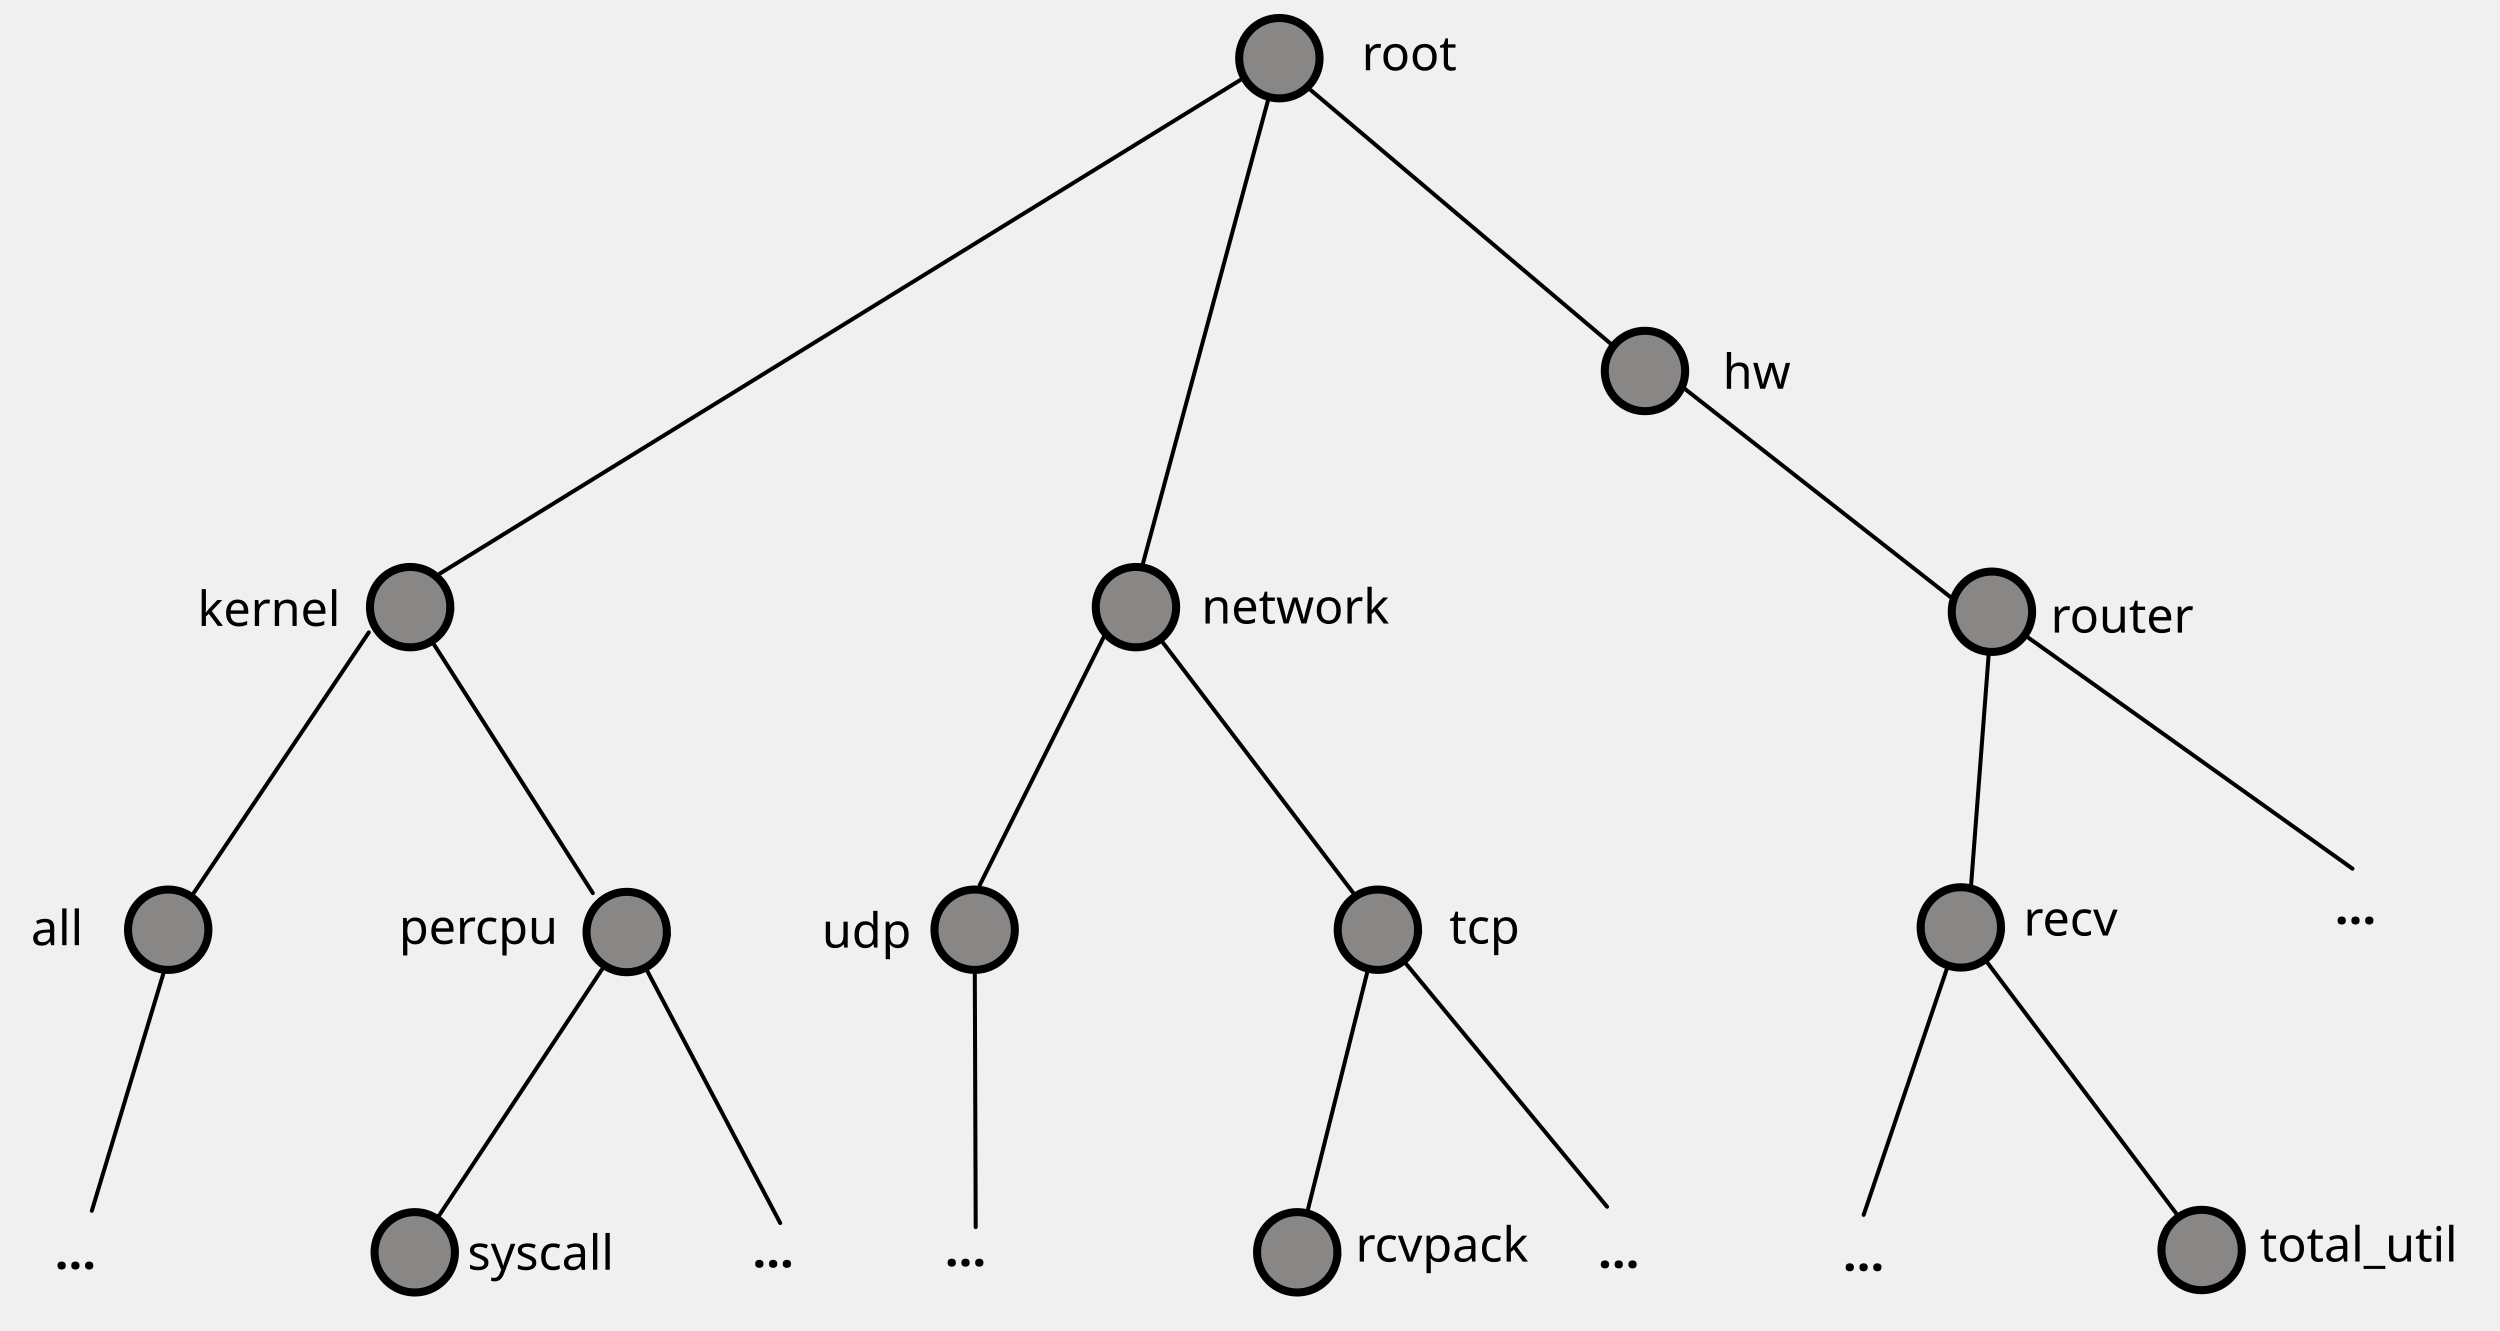
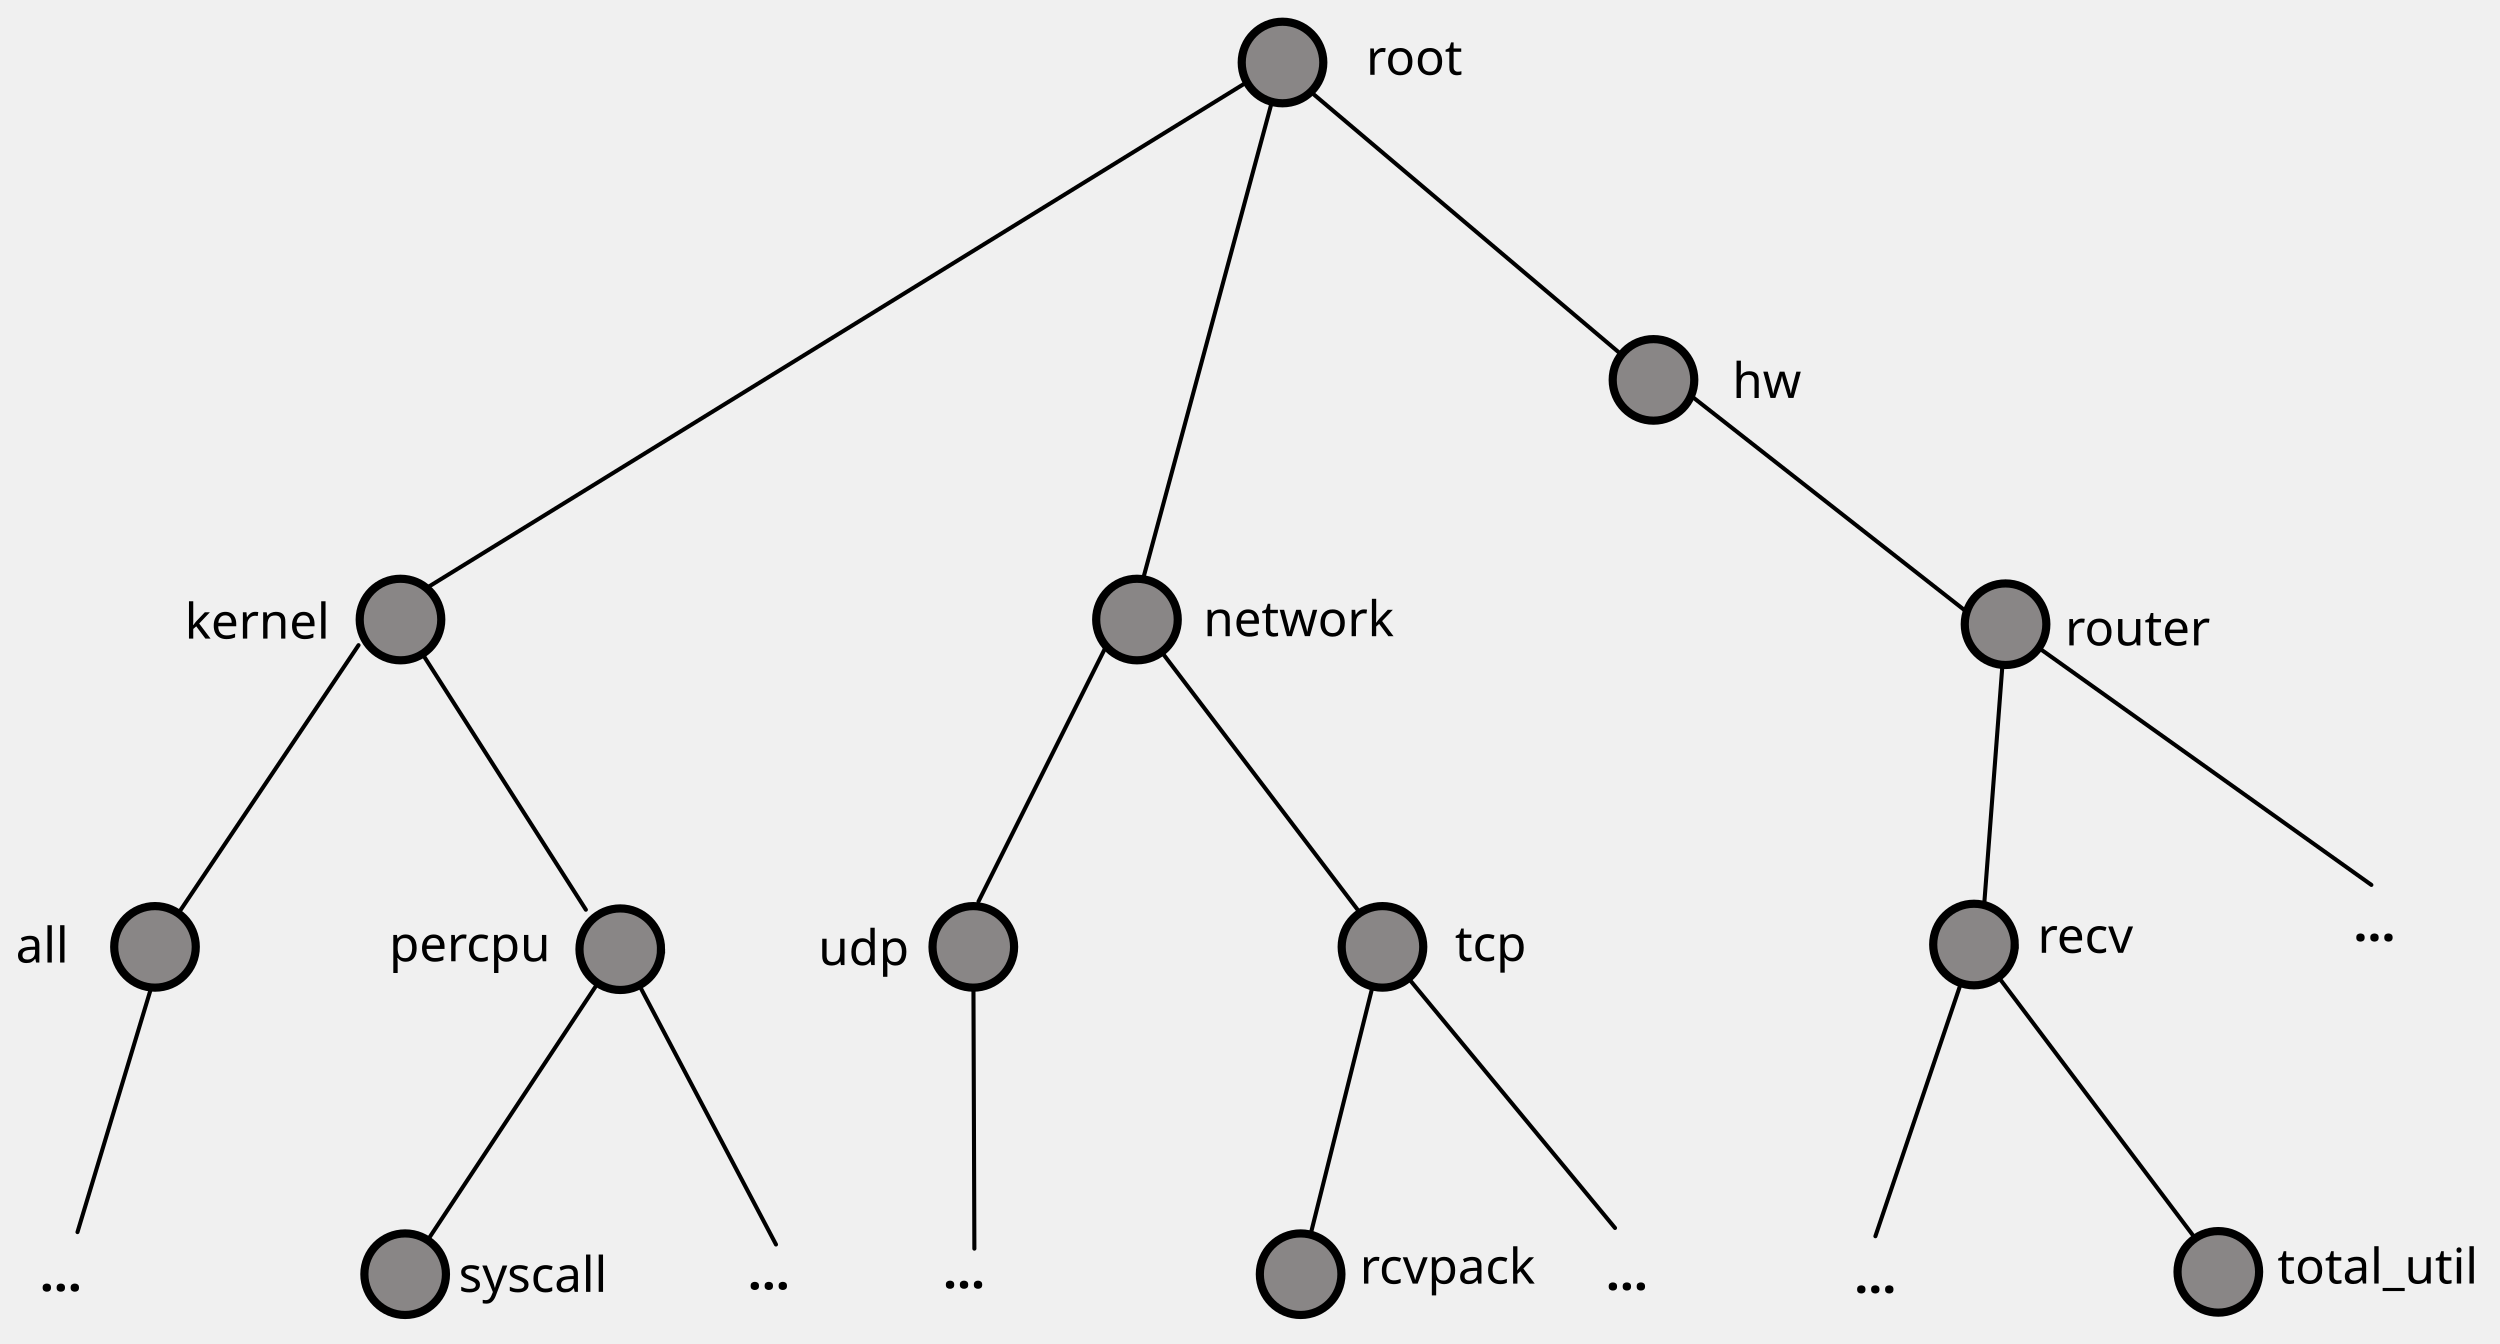
- <svg xmlns="http://www.w3.org/2000/svg" width="620" height="330" id="svg2" version="1.1">
+ <svg xmlns="http://www.w3.org/2000/svg" width="400" height="215" id="svg2" version="1.1">
  <defs id="defs4">
    <marker orient="auto" refY="0" refX="0" id="Arrow1Lend" style="overflow:visible">
      <path id="path4671" d="M 0,0 5,-5 -12.5,0 5,5 0,0 z" style="fill-rule:evenodd;stroke:#000000;stroke-width:1pt;marker-start:none" transform="matrix(-0.8,0,0,-0.8,-10,0)" />
    </marker>
    <marker orient="auto" refY="0" refX="0" id="Arrow1Lstart" style="overflow:visible">
      <path id="path4668" d="M 0,0 5,-5 -12.5,0 5,5 0,0 z" style="fill-rule:evenodd;stroke:#000000;stroke-width:1pt;marker-start:none" transform="matrix(0.8,0,0,0.8,10,0)" />
    </marker>
    <marker orient="auto" refY="0" refX="0" id="Arrow2Mstart" style="overflow:visible">
      <path id="path4692" style="font-size:12px;fill-rule:evenodd;stroke-width:0.625;stroke-linejoin:round" d="M 8.719,4.034 -2.207,0.016 8.719,-4.002 c -1.745,2.372 -1.735,5.617 -6e-7,8.035 z" transform="scale(0.6,0.6)" />
    </marker>
    <marker orient="auto" refY="0" refX="0" id="Arrow2Mend" style="overflow:visible">
      <path id="path4695" style="font-size:12px;fill-rule:evenodd;stroke-width:0.625;stroke-linejoin:round" d="M 8.719,4.034 -2.207,0.016 8.719,-4.002 c -1.745,2.372 -1.735,5.617 -6e-7,8.035 z" transform="scale(-0.6,-0.6)" />
    </marker>
  </defs>
-   <g id="layer1" transform="translate(0,-722.3622)">
-     <g id="g12348" transform="translate(-54,42)">
+   <g id="layer1" transform="translate(0,-837.3622)">
+     <g id="g12348" transform="matrix(0.6546536,0,0,0.6546536,-37.86131,392.516)">
      <text id="text4334" y="697.791" x="391.714" style="font-size:12px;font-style:normal;font-variant:normal;font-weight:normal;font-stretch:normal;text-align:start;line-height:125%;writing-mode:lr-tb;text-anchor:start;fill:#000000;fill-opacity:1;stroke:none;font-family:Sans;-inkscape-font-specification:Sans" xml:space="preserve">
        <tspan y="697.791" x="391.714" id="tspan4336">root</tspan>
      </text>
      <path id="path4332-6" d="M 160.835,823.996 C 363.308,699.136 363.308,699.136 363.308,699.136" style="fill:#ffffff;fill-opacity:1;stroke:#000000;stroke-width:1;stroke-linecap:round;stroke-linejoin:miter;stroke-miterlimit:4;stroke-opacity:1;stroke-dasharray:none;marker-start:none;marker-end:none" />
      <path id="path4332-6-4" d="m 453.569,765.706 c -75.485,-63.831 -75.485,-63.831 -75.485,-63.831" style="fill:#ffffff;fill-opacity:1;stroke:#000000;stroke-width:1;stroke-linecap:round;stroke-linejoin:miter;stroke-miterlimit:4;stroke-opacity:1;stroke-dasharray:none;marker-start:none;marker-end:none" />
      <text id="text4334-5" y="776.791" x="481.238" style="font-size:12px;font-style:normal;font-variant:normal;font-weight:normal;font-stretch:normal;text-align:start;line-height:125%;writing-mode:lr-tb;text-anchor:start;fill:#000000;fill-opacity:1;stroke:none;font-family:Sans;-inkscape-font-specification:Sans" xml:space="preserve">
        <tspan y="776.791" x="481.238" id="tspan4336-4">hw</tspan>
      </text>
      <text id="text4334-4-2" y="909.496" x="633.031" style="font-size:12px;font-style:normal;font-variant:normal;font-weight:normal;font-stretch:normal;text-align:start;line-height:125%;writing-mode:lr-tb;text-anchor:start;fill:#000000;fill-opacity:1;stroke:none;font-family:Sans;-inkscape-font-specification:Sans" xml:space="preserve">
        <tspan style="font-weight:bold" y="909.496" x="633.031" id="tspan4336-1-7">...</tspan>
      </text>
      <text id="text4334-1" y="834.998" x="351.952" style="font-size:12px;font-style:normal;font-variant:normal;font-weight:normal;font-stretch:normal;text-align:start;line-height:125%;writing-mode:lr-tb;text-anchor:start;fill:#000000;fill-opacity:1;stroke:none;font-family:Sans;-inkscape-font-specification:Sans" xml:space="preserve">
        <tspan y="834.998" x="351.952" id="tspan4336-9">network</tspan>
      </text>
      <text id="text4334-1-4" y="837.247" x="562.576" style="font-size:12px;font-style:normal;font-variant:normal;font-weight:normal;font-stretch:normal;text-align:start;line-height:125%;writing-mode:lr-tb;text-anchor:start;fill:#000000;fill-opacity:1;stroke:none;font-family:Sans;-inkscape-font-specification:Sans" xml:space="preserve">
        <tspan y="837.247" x="562.576" id="tspan4336-9-9">router</tspan>
      </text>
      <text id="text4334-1-2" y="835.592" x="103.002" style="font-size:12px;font-style:normal;font-variant:normal;font-weight:normal;font-stretch:normal;text-align:start;line-height:125%;writing-mode:lr-tb;text-anchor:start;fill:#000000;fill-opacity:1;stroke:none;font-family:Sans;-inkscape-font-specification:Sans" xml:space="preserve">
        <tspan y="835.592" x="103.002" id="tspan4336-9-7">kernel</tspan>
      </text>
      <path transform="translate(0,652.3622)" id="path11898" d="m 467.701,121.198 74.751,58.589" style="fill:none;stroke:#000000;stroke-width:1px;stroke-linecap:round;stroke-linejoin:miter;stroke-opacity:1" />
      <path transform="matrix(0.3171806,0,0,0.3171806,398.0635,718.8946)" d="M 232.857,168.571 C 232.857,185.929 218.786,200 201.429,200 184.071,200 170,185.929 170,168.571 c 0,-17.358 14.071,-31.429 31.429,-31.429 17.358,0 31.429,14.071 31.429,31.429 z" id="path4317-1" style="fill:#898686;fill-opacity:1;stroke:#000000;stroke-width:6.306;stroke-miterlimit:4;stroke-opacity:1;stroke-dasharray:none" />
      <path transform="translate(0,652.3622)" id="path11902" d="m 161.082,186.973 39.939,62.514" style="fill:none;stroke:#000000;stroke-width:1px;stroke-linecap:round;stroke-linejoin:miter;stroke-opacity:1" />
      <path transform="matrix(0.3171806,0,0,0.3171806,91.82505,777.466)" d="M 232.857,168.571 C 232.857,185.929 218.786,200 201.429,200 184.071,200 170,185.929 170,168.571 c 0,-17.358 14.071,-31.429 31.429,-31.429 17.358,0 31.429,14.071 31.429,31.429 z" id="path4317-1-2-6" style="fill:#898686;fill-opacity:1;stroke:#000000;stroke-width:6.306;stroke-miterlimit:4;stroke-opacity:1;stroke-dasharray:none" />
      <path transform="matrix(0.3171806,0,0,0.3171806,307.3965,641.3232)" d="M 232.857,168.571 C 232.857,185.929 218.786,200 201.429,200 184.071,200 170,185.929 170,168.571 c 0,-17.358 14.071,-31.429 31.429,-31.429 17.358,0 31.429,14.071 31.429,31.429 z" id="path4317" style="fill:#898686;fill-opacity:1;stroke:#000000;stroke-width:6.306;stroke-miterlimit:4;stroke-opacity:1;stroke-dasharray:none" />
      <path transform="translate(0,652.3622)" id="path11904" d="M 368.687,52.055 336.381,171.706" style="fill:none;stroke:#000000;stroke-width:1px;stroke-linecap:round;stroke-linejoin:miter;stroke-opacity:1" />
      <path transform="translate(0,652.3622)" id="path11906" d="m 329.31,182.817 -32.325,64.65" style="fill:none;stroke:#000000;stroke-width:1px;stroke-linecap:round;stroke-linejoin:miter;stroke-opacity:1" />
      <path transform="translate(0,652.3622)" id="path11912" d="m 547.242,189.654 -4.791,62.863" style="fill:none;stroke:#000000;stroke-width:1px;stroke-linecap:round;stroke-linejoin:miter;stroke-opacity:1" />
      <path transform="translate(0,652.3622)" id="path11914" d="m 393.296,268.245 -15.163,60.654" style="fill:none;stroke:#000000;stroke-width:1px;stroke-linecap:round;stroke-linejoin:miter;stroke-opacity:1" />
      <path transform="translate(0,652.3622)" id="path11916" d="m 402.069,266.252 50.48,61.017" style="fill:none;stroke:#000000;stroke-width:1px;stroke-linecap:round;stroke-linejoin:miter;stroke-opacity:1" />
      <path transform="matrix(0.3171806,0,0,0.3171806,476.3965,856.8946)" d="M 232.857,168.571 C 232.857,185.929 218.786,200 201.429,200 184.071,200 170,185.929 170,168.571 c 0,-17.358 14.071,-31.429 31.429,-31.429 17.358,0 31.429,14.071 31.429,31.429 z" id="path4317-1-0" style="fill:#898686;fill-opacity:1;stroke:#000000;stroke-width:6.306;stroke-miterlimit:4;stroke-opacity:1;stroke-dasharray:none" />
      <path transform="translate(0,652.3622)" id="path11918" d="m 537.093,267.446 -20.905,61.843" style="fill:none;stroke:#000000;stroke-width:1px;stroke-linecap:round;stroke-linejoin:miter;stroke-opacity:1" />
      <path transform="matrix(0.3171806,0,0,0.3171806,536.1108,936.8946)" d="M 232.857,168.571 C 232.857,185.929 218.786,200 201.429,200 184.071,200 170,185.929 170,168.571 c 0,-17.358 14.071,-31.429 31.429,-31.429 17.358,0 31.429,14.071 31.429,31.429 z" id="path4317-1-04" style="fill:#898686;fill-opacity:1;stroke:#000000;stroke-width:6.306;stroke-miterlimit:4;stroke-opacity:1;stroke-dasharray:none" />
      <path transform="matrix(0.3171806,0,0,0.3171806,231.8251,857.466)" d="M 232.857,168.571 C 232.857,185.929 218.786,200 201.429,200 184.071,200 170,185.929 170,168.571 c 0,-17.358 14.071,-31.429 31.429,-31.429 17.358,0 31.429,14.071 31.429,31.429 z" id="path4317-1-2-7" style="fill:#898686;fill-opacity:1;stroke:#000000;stroke-width:6.306;stroke-miterlimit:4;stroke-opacity:1;stroke-dasharray:none" />
      <path transform="translate(0,652.3622)" id="path11920" d="m 546.283,265.964 47.687,63.326" style="fill:none;stroke:#000000;stroke-width:1px;stroke-linecap:round;stroke-linejoin:miter;stroke-opacity:1" />
      <path transform="matrix(0.3171806,0,0,0.3171806,311.825,937.466)" d="M 232.857,168.571 C 232.857,185.929 218.786,200 201.429,200 184.071,200 170,185.929 170,168.571 c 0,-17.358 14.071,-31.429 31.429,-31.429 17.358,0 31.429,14.071 31.429,31.429 z" id="path4317-1-2-76" style="fill:#898686;fill-opacity:1;stroke:#000000;stroke-width:6.306;stroke-miterlimit:4;stroke-opacity:1;stroke-dasharray:none" />
      <path transform="translate(0,652.3622)" id="path11922" d="m 556.119,185.5 81.287,57.927" style="fill:none;stroke:#000000;stroke-width:1px;stroke-linecap:round;stroke-linejoin:miter;stroke-opacity:1" />
      <path transform="matrix(0.3171806,0,0,0.3171806,484.1108,778.6089)" d="M 232.857,168.571 C 232.857,185.929 218.786,200 201.429,200 184.071,200 170,185.929 170,168.571 c 0,-17.358 14.071,-31.429 31.429,-31.429 17.358,0 31.429,14.071 31.429,31.429 z" id="path4317-1-2" style="fill:#898686;fill-opacity:1;stroke:#000000;stroke-width:6.306;stroke-miterlimit:4;stroke-opacity:1;stroke-dasharray:none" />
      <path transform="translate(0,652.3622)" id="path11924" d="M 95.964,264.64 76.772,328.279" style="fill:none;stroke:#000000;stroke-width:1px;stroke-linecap:round;stroke-linejoin:miter;stroke-opacity:1" />
      <path transform="matrix(0.3171806,0,0,0.3171806,92.9679,937.466)" d="M 232.857,168.571 C 232.857,185.929 218.786,200 201.429,200 184.071,200 170,185.929 170,168.571 c 0,-17.358 14.071,-31.429 31.429,-31.429 17.358,0 31.429,14.071 31.429,31.429 z" id="path4317-1-2-87" style="fill:#898686;fill-opacity:1;stroke:#000000;stroke-width:6.306;stroke-miterlimit:4;stroke-opacity:1;stroke-dasharray:none" />
      <path transform="matrix(0.3171806,0,0,0.3171806,31.82505,857.466)" d="M 232.857,168.571 C 232.857,185.929 218.786,200 201.429,200 184.071,200 170,185.929 170,168.571 c 0,-17.358 14.071,-31.429 31.429,-31.429 17.358,0 31.429,14.071 31.429,31.429 z" id="path4317-1-2-57" style="fill:#898686;fill-opacity:1;stroke:#000000;stroke-width:6.306;stroke-miterlimit:4;stroke-opacity:1;stroke-dasharray:none" />
      <path transform="translate(0,652.3622)" id="path11926" d="m 203.926,267.456 -41.566,62.801" style="fill:none;stroke:#000000;stroke-width:1px;stroke-linecap:round;stroke-linejoin:miter;stroke-opacity:1" />
      <text id="text4334-4" y="995.062" x="67.566" style="font-size:12px;font-style:normal;font-variant:normal;font-weight:normal;font-stretch:normal;text-align:start;line-height:125%;writing-mode:lr-tb;text-anchor:start;fill:#000000;fill-opacity:1;stroke:none;font-family:Sans;-inkscape-font-specification:Sans" xml:space="preserve">
        <tspan style="font-weight:bold" y="995.062" x="67.566" id="tspan4336-1">...</tspan>
      </text>
      <path transform="matrix(0.3171806,0,0,0.3171806,145.5393,858.0375)" d="M 232.857,168.571 C 232.857,185.929 218.786,200 201.429,200 184.071,200 170,185.929 170,168.571 c 0,-17.358 14.071,-31.429 31.429,-31.429 17.358,0 31.429,14.071 31.429,31.429 z" id="path4317-1-2-67" style="fill:#898686;fill-opacity:1;stroke:#000000;stroke-width:6.306;stroke-miterlimit:4;stroke-opacity:1;stroke-dasharray:none" />
      <path transform="translate(0,652.3622)" id="path11928" d="m 214.08,267.962 33.408,63.348" style="fill:none;stroke:#000000;stroke-width:1px;stroke-linecap:round;stroke-linejoin:miter;stroke-opacity:1" />
      <text id="text4334-4-1" y="994.639" x="240.602" style="font-size:12px;font-style:normal;font-variant:normal;font-weight:normal;font-stretch:normal;text-align:start;line-height:125%;writing-mode:lr-tb;text-anchor:start;fill:#000000;fill-opacity:1;stroke:none;font-family:Sans;-inkscape-font-specification:Sans" xml:space="preserve">
        <tspan style="font-weight:bold" y="994.639" x="240.602" id="tspan4336-1-3">...</tspan>
      </text>
      <path transform="translate(0,652.3622)" id="path11930" d="m 295.749,268.54 0.225,63.78" style="fill:none;stroke:#000000;stroke-width:1px;stroke-linecap:round;stroke-linejoin:miter;stroke-opacity:1" />
      <text id="text4334-4-6" y="994.353" x="288.317" style="font-size:12px;font-style:normal;font-variant:normal;font-weight:normal;font-stretch:normal;text-align:start;line-height:125%;writing-mode:lr-tb;text-anchor:start;fill:#000000;fill-opacity:1;stroke:none;font-family:Sans;-inkscape-font-specification:Sans" xml:space="preserve">
        <tspan style="font-weight:bold" y="994.353" x="288.317" id="tspan4336-1-37">...</tspan>
      </text>
      <text id="text4334-4-10" y="994.782" x="450.317" style="font-size:12px;font-style:normal;font-variant:normal;font-weight:normal;font-stretch:normal;text-align:start;line-height:125%;writing-mode:lr-tb;text-anchor:start;fill:#000000;fill-opacity:1;stroke:none;font-family:Sans;-inkscape-font-specification:Sans" xml:space="preserve">
        <tspan style="font-weight:bold" y="994.782" x="450.317" id="tspan4336-1-4">...</tspan>
      </text>
      <text id="text4334-4-4" y="995.496" x="511.031" style="font-size:12px;font-style:normal;font-variant:normal;font-weight:normal;font-stretch:normal;text-align:start;line-height:125%;writing-mode:lr-tb;text-anchor:start;fill:#000000;fill-opacity:1;stroke:none;font-family:Sans;-inkscape-font-specification:Sans" xml:space="preserve">
        <tspan style="font-weight:bold" y="995.496" x="511.031" id="tspan4336-1-9">...</tspan>
      </text>
      <path transform="translate(0,652.3622)" id="path11934" d="m 341.748,186.507 50.191,66.011" style="fill:none;stroke:#000000;stroke-width:1px;stroke-linecap:round;stroke-linejoin:miter;stroke-opacity:1" />
      <path transform="matrix(0.3171806,0,0,0.3171806,331.825,857.466)" d="M 232.857,168.571 C 232.857,185.929 218.786,200 201.429,200 184.071,200 170,185.929 170,168.571 c 0,-17.358 14.071,-31.429 31.429,-31.429 17.358,0 31.429,14.071 31.429,31.429 z" id="path4317-1-2-5" style="fill:#898686;fill-opacity:1;stroke:#000000;stroke-width:6.306;stroke-miterlimit:4;stroke-opacity:1;stroke-dasharray:none" />
      <path transform="matrix(0.3171806,0,0,0.3171806,271.825,777.466)" d="M 232.857,168.571 C 232.857,185.929 218.786,200 201.429,200 184.071,200 170,185.929 170,168.571 c 0,-17.358 14.071,-31.429 31.429,-31.429 17.358,0 31.429,14.071 31.429,31.429 z" id="path4317-1-2-8" style="fill:#898686;fill-opacity:1;stroke:#000000;stroke-width:6.306;stroke-miterlimit:4;stroke-opacity:1;stroke-dasharray:none" />
      <path transform="translate(0,652.3622)" id="path11938" d="m 145.462,184.838 -43.437,64.65" style="fill:none;stroke:#000000;stroke-width:1px;stroke-linecap:round;stroke-linejoin:miter;stroke-opacity:1" />
      <text id="text4334-1-2-2" y="914.765" x="61.685" style="font-size:12px;font-style:normal;font-variant:normal;font-weight:normal;font-stretch:normal;text-align:start;line-height:125%;writing-mode:lr-tb;text-anchor:start;fill:#000000;fill-opacity:1;stroke:none;font-family:Sans;-inkscape-font-specification:Sans" xml:space="preserve">
        <tspan y="914.765" x="61.685" id="tspan4336-9-7-7">all</tspan>
      </text>
      <text id="text4334-1-2-2-9" y="914.445" x="152.946" style="font-size:12px;font-style:normal;font-variant:normal;font-weight:normal;font-stretch:normal;text-align:start;line-height:125%;writing-mode:lr-tb;text-anchor:start;fill:#000000;fill-opacity:1;stroke:none;font-family:Sans;-inkscape-font-specification:Sans" xml:space="preserve">
        <tspan y="914.445" x="152.946" id="tspan4336-9-7-7-6">percpu</tspan>
      </text>
      <text id="text4334-1-2-2-4" y="915.374" x="257.84" style="font-size:12px;font-style:normal;font-variant:normal;font-weight:normal;font-stretch:normal;text-align:start;line-height:125%;writing-mode:lr-tb;text-anchor:start;fill:#000000;fill-opacity:1;stroke:none;font-family:Sans;-inkscape-font-specification:Sans" xml:space="preserve">
        <tspan y="915.374" x="257.84" id="tspan4336-9-7-7-3">udp</tspan>
      </text>
      <text id="text4334-1-2-2-6" y="914.364" x="413.423" style="font-size:12px;font-style:normal;font-variant:normal;font-weight:normal;font-stretch:normal;text-align:start;line-height:125%;writing-mode:lr-tb;text-anchor:start;fill:#000000;fill-opacity:1;stroke:none;font-family:Sans;-inkscape-font-specification:Sans" xml:space="preserve">
        <tspan y="914.364" x="413.423" id="tspan4336-9-7-7-4">tcp</tspan>
      </text>
      <text id="text4334-1-2-2-1" y="912.384" x="555.835" style="font-size:12px;font-style:normal;font-variant:normal;font-weight:normal;font-stretch:normal;text-align:start;line-height:125%;writing-mode:lr-tb;text-anchor:start;fill:#000000;fill-opacity:1;stroke:none;font-family:Sans;-inkscape-font-specification:Sans" xml:space="preserve">
        <tspan y="912.384" x="555.835" id="tspan4336-9-7-7-5">recv</tspan>
      </text>
      <text id="text4334-1-2-2-99" y="993.216" x="614.444" style="font-size:12px;font-style:normal;font-variant:normal;font-weight:normal;font-stretch:normal;text-align:start;line-height:125%;writing-mode:lr-tb;text-anchor:start;fill:#000000;fill-opacity:1;stroke:none;font-family:Sans;-inkscape-font-specification:Sans" xml:space="preserve">
        <tspan y="993.216" x="614.444" id="tspan4336-9-7-7-9">total_util</tspan>
      </text>
      <text id="text4334-1-2-2-0" y="993.237" x="390.19" style="font-size:12px;font-style:normal;font-variant:normal;font-weight:normal;font-stretch:normal;text-align:start;line-height:125%;writing-mode:lr-tb;text-anchor:start;fill:#000000;fill-opacity:1;stroke:none;font-family:Sans;-inkscape-font-specification:Sans" xml:space="preserve">
        <tspan y="993.237" x="390.19" id="tspan4336-9-7-7-8">rcvpack</tspan>
      </text>
      <text id="text4334-1-2-2-5" y="995.257" x="169.936" style="font-size:12px;font-style:normal;font-variant:normal;font-weight:normal;font-stretch:normal;text-align:start;line-height:125%;writing-mode:lr-tb;text-anchor:start;fill:#000000;fill-opacity:1;stroke:none;font-family:Sans;-inkscape-font-specification:Sans" xml:space="preserve">
        <tspan y="995.257" x="169.936" id="tspan4336-9-7-7-40">syscall</tspan>
      </text>
    </g>
  </g>
</svg>
